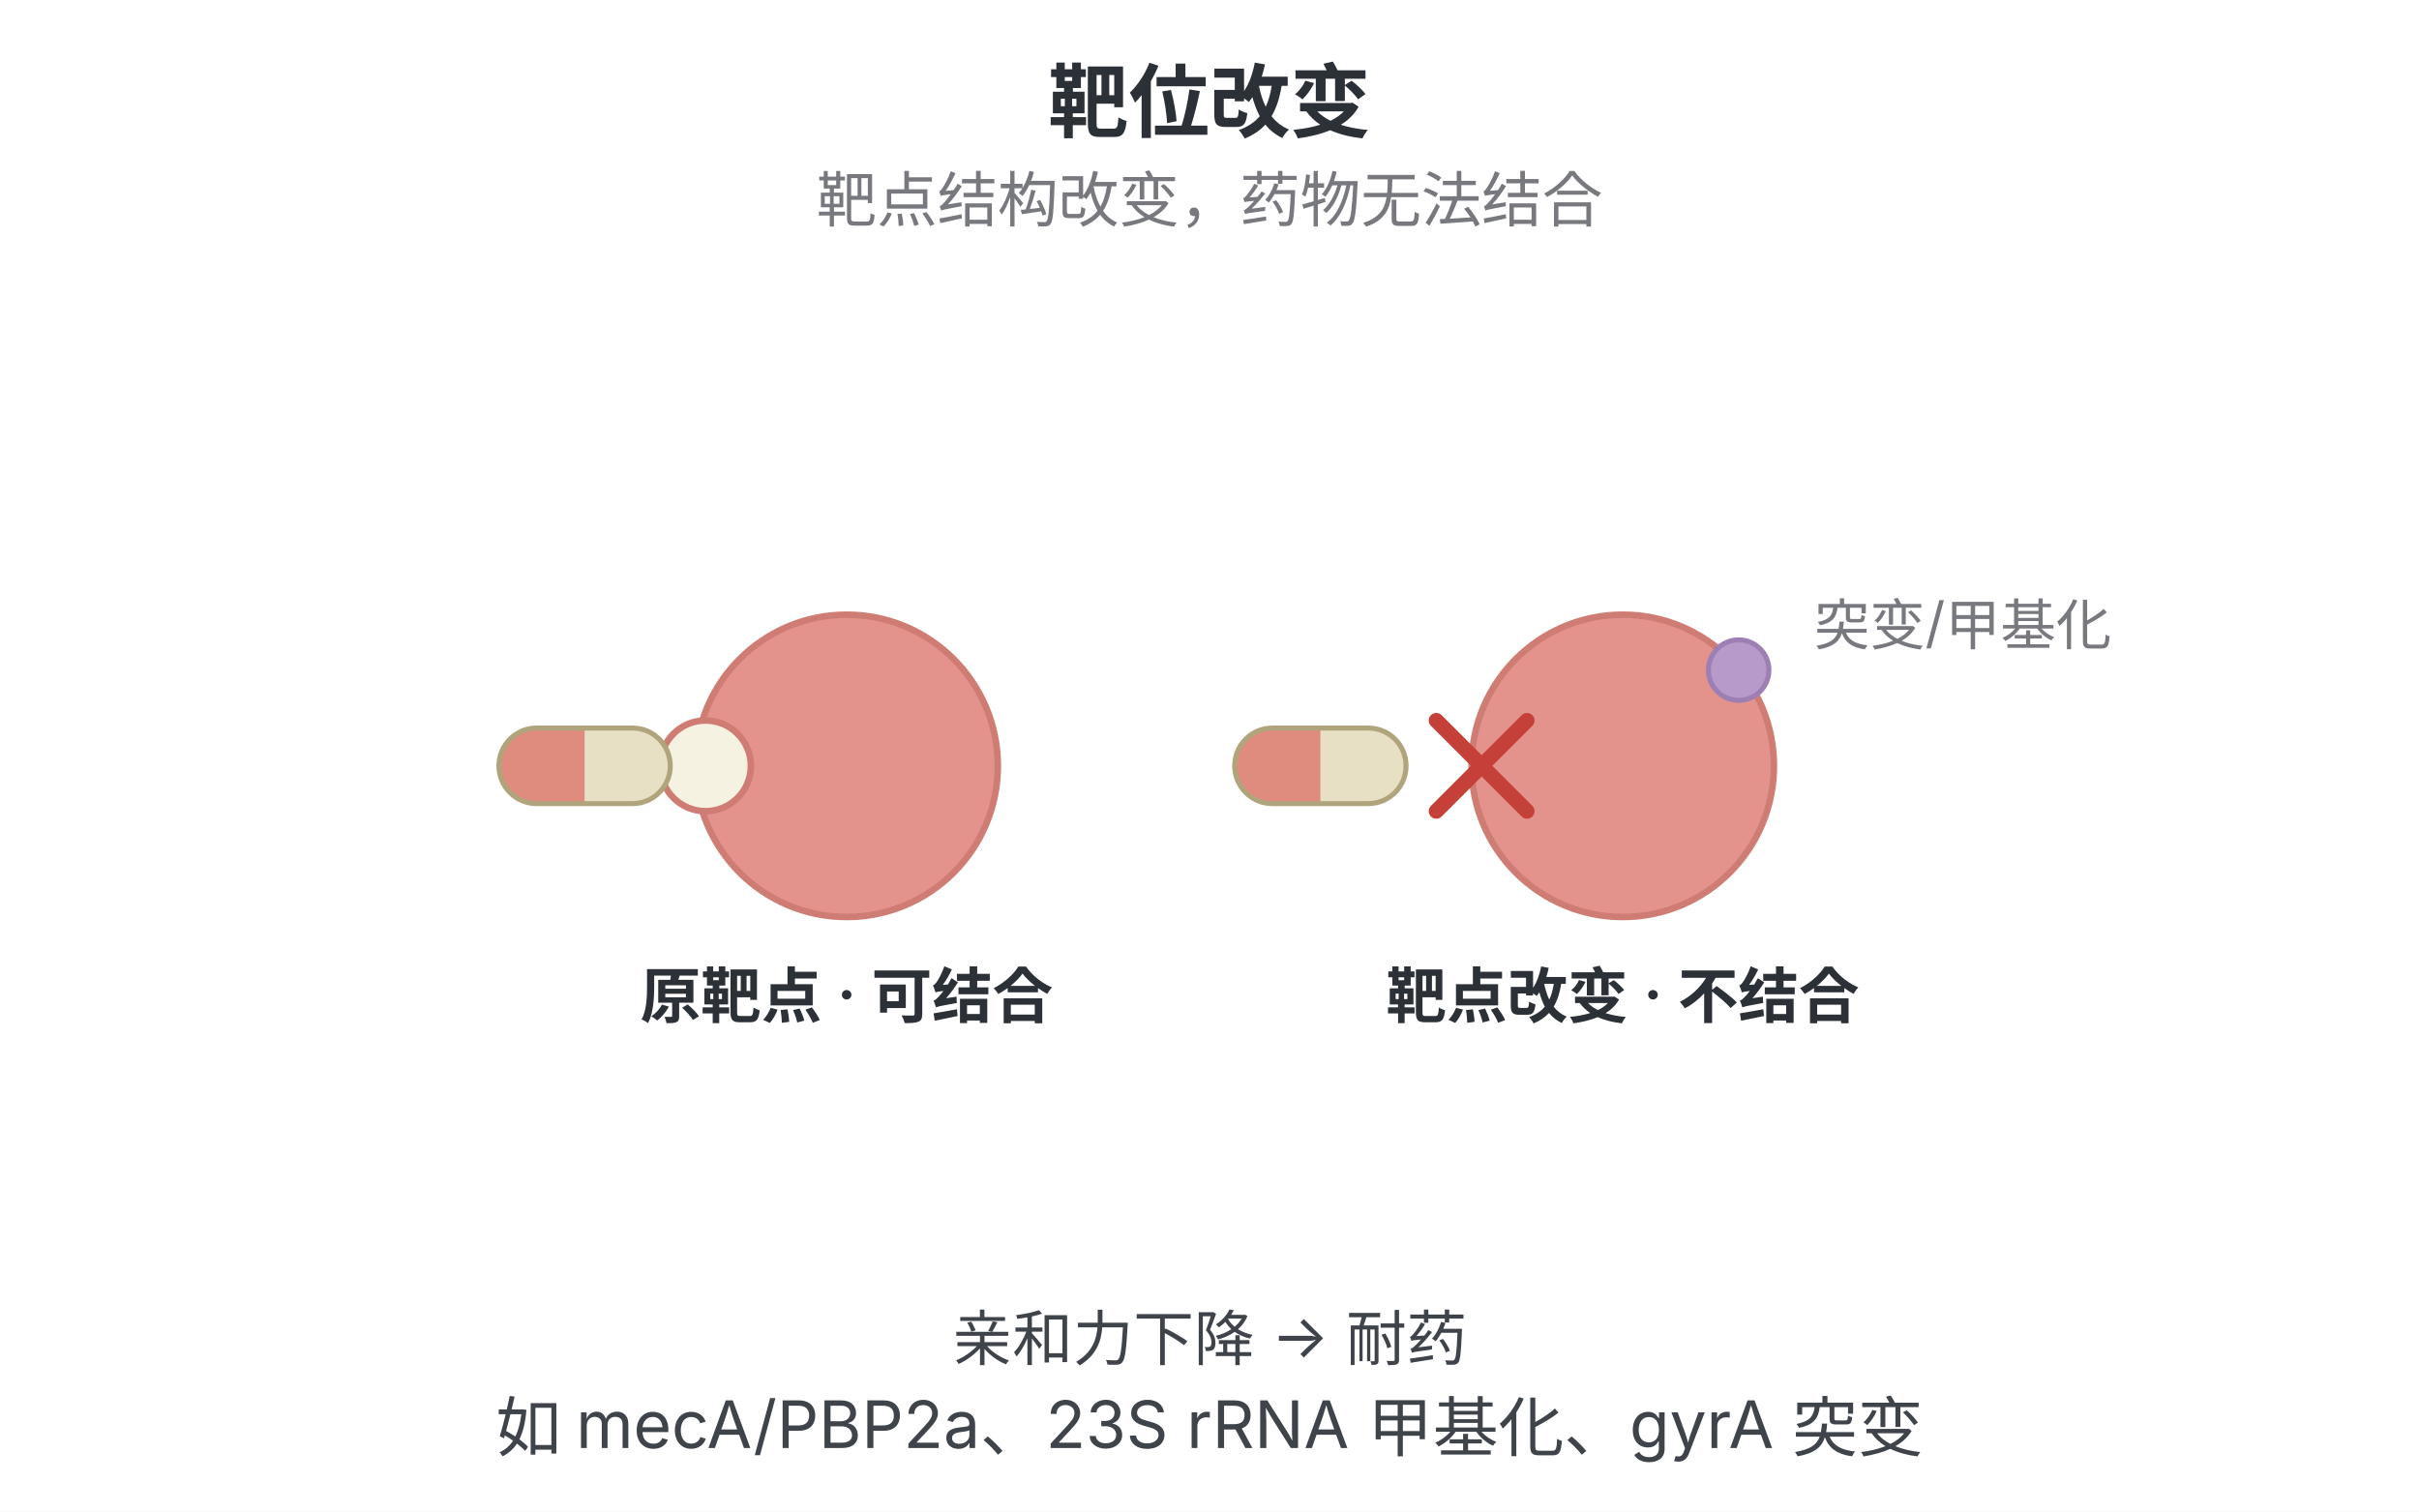
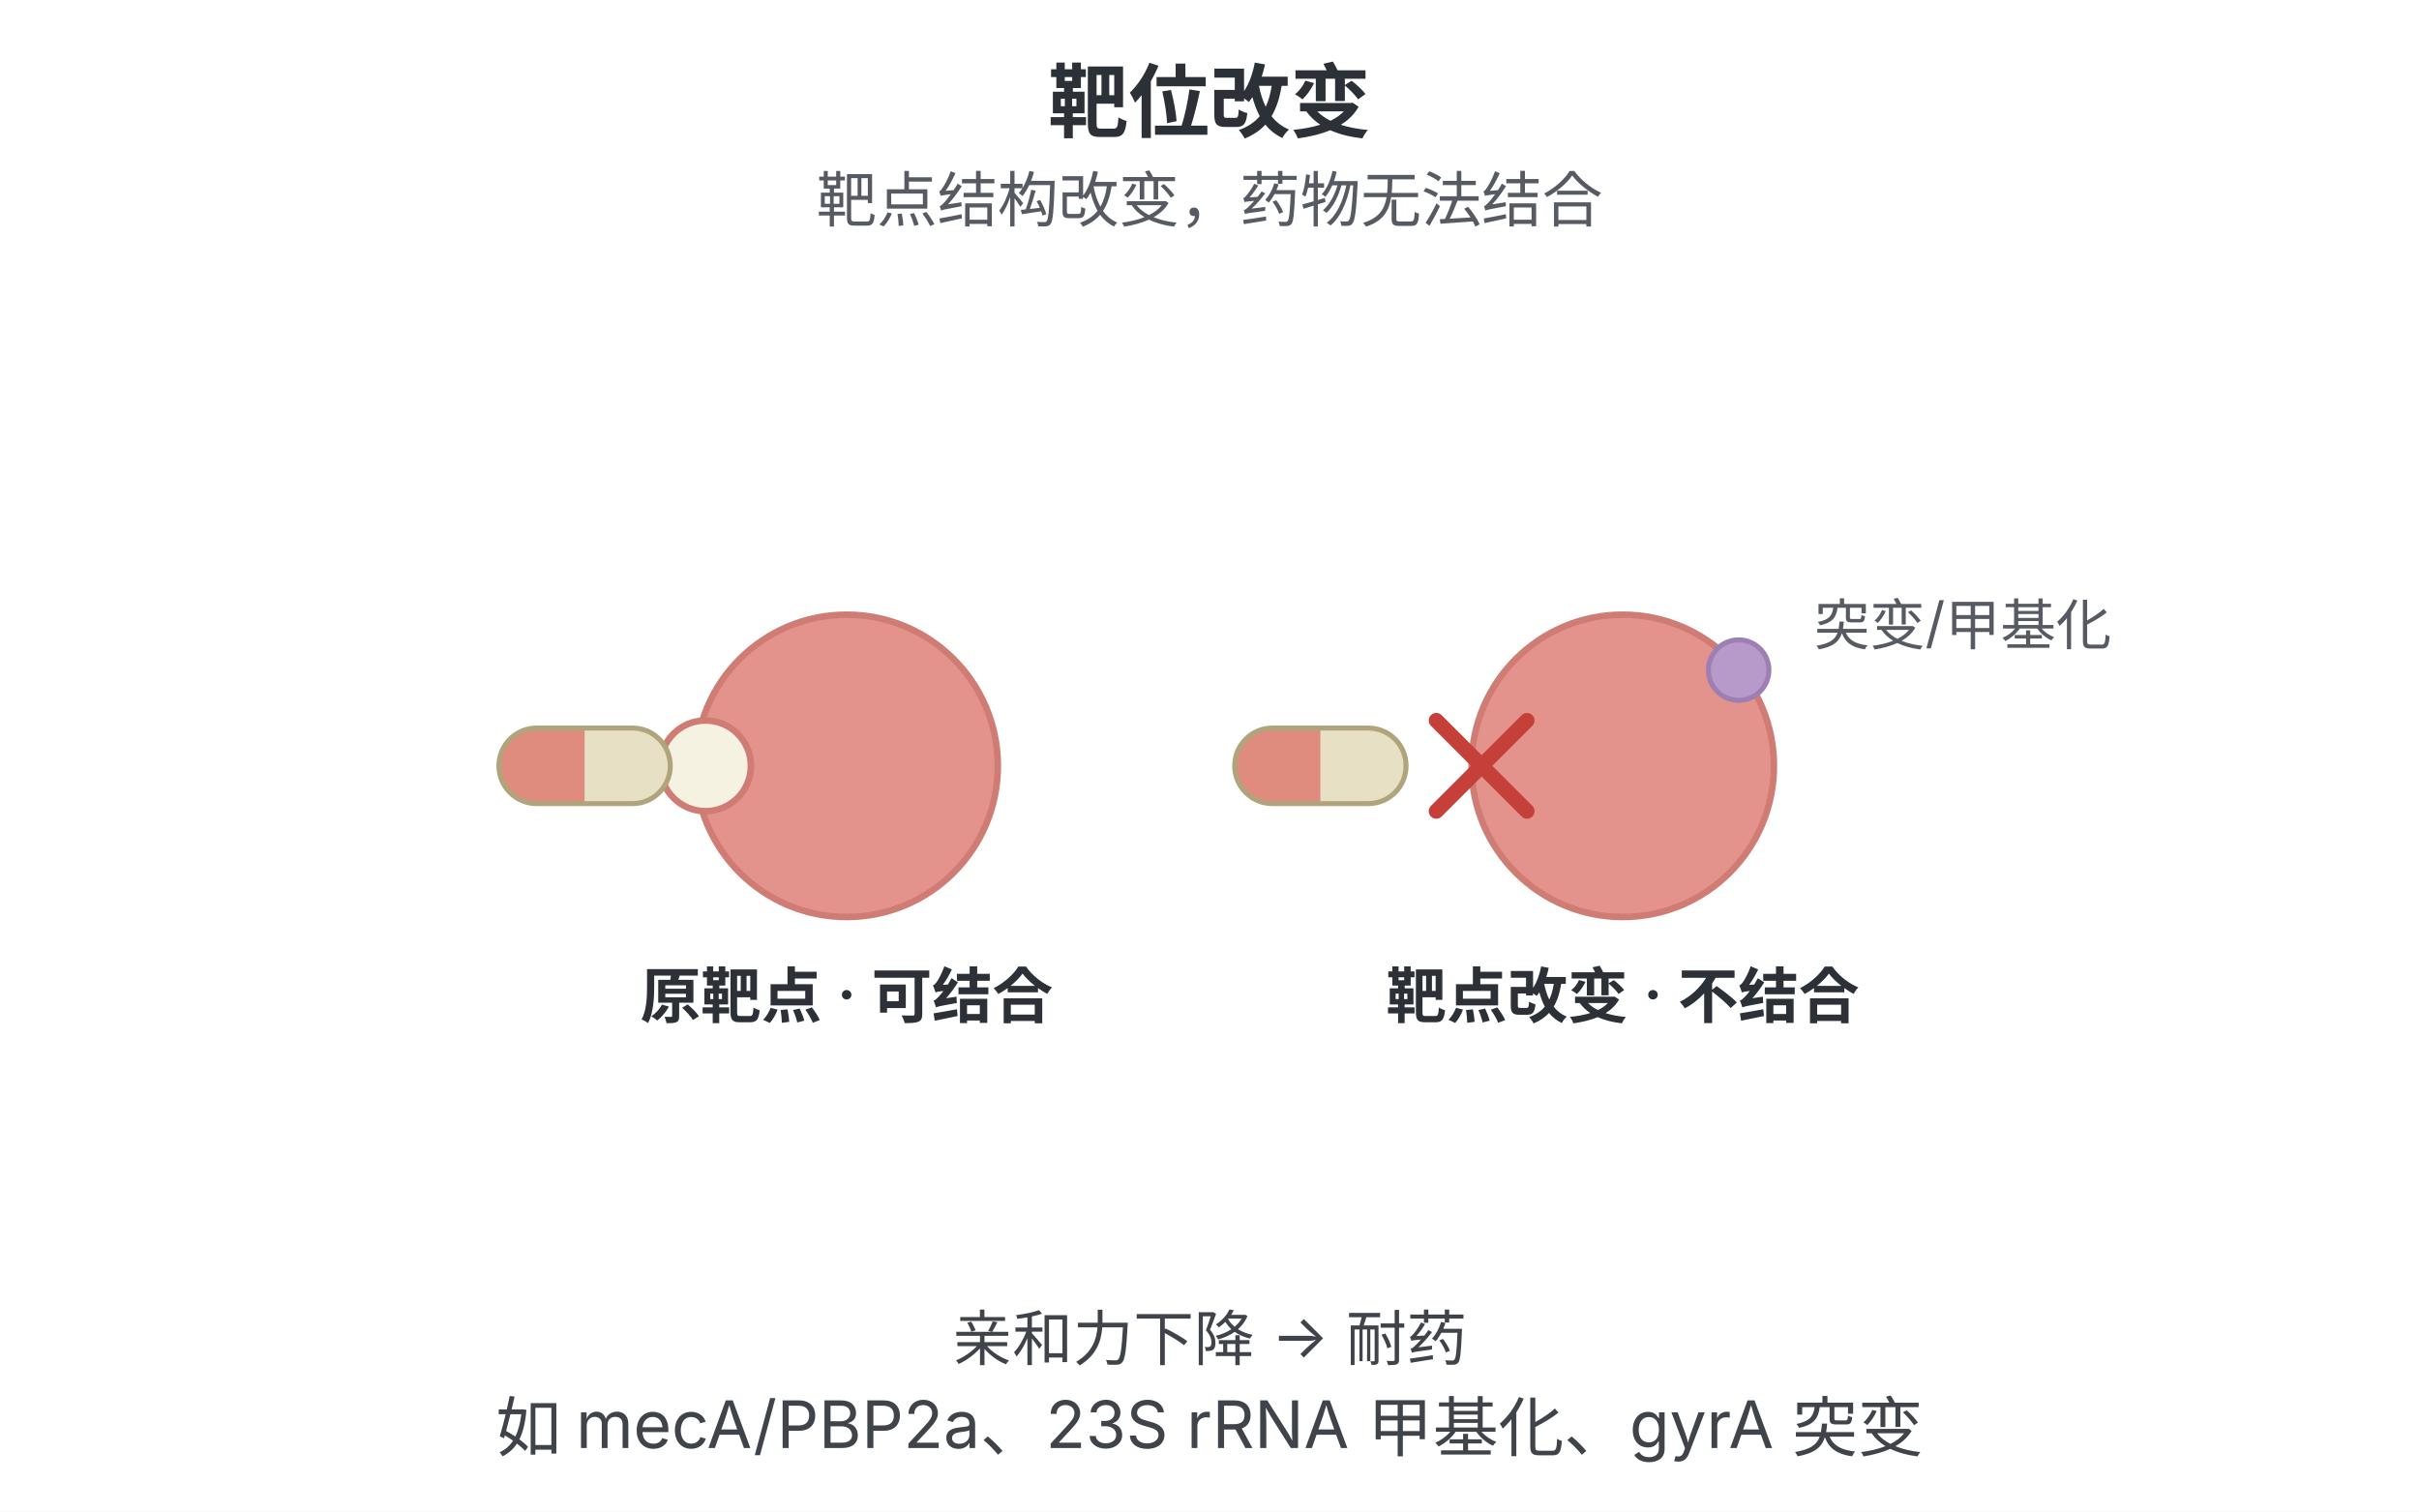
<svg xmlns="http://www.w3.org/2000/svg" viewBox="0 0 480 300" width="480" height="300" role="img" font-family="-apple-system,'PingFang SC','Microsoft YaHei',sans-serif">
  <defs>
    <clipPath id="cap">
      <rect x="-17" y="-7.5" width="34" height="15" rx="7.5" />
    </clipPath>
    <marker id="arr" markerWidth="9" markerHeight="9" refX="7" refY="4.5" orient="auto">
      <path d="M0,0 L9,4.5 L0,9 z" fill="#3a4a63" />
    </marker>
    <marker id="arrG" markerWidth="9" markerHeight="9" refX="7" refY="4.5" orient="auto">
      <path d="M0,0 L9,4.5 L0,9 z" fill="#3f7a52" />
    </marker>
  </defs>
  <rect width="100%" height="100%" fill="#ffffff" />
  <text x="240" y="26" font-size="16" fill="#2c3138" text-anchor="middle" font-weight="700">靶位改变</text>
-   <text x="240" y="44" font-size="12" fill="#77797e" text-anchor="middle">靶点结构改变，药物无法结合</text>
+   <text x="240" y="44" font-size="12" fill="#565b63" text-anchor="middle">靶点结构改变，药物无法结合</text>
  <circle cx="168" cy="152" r="30" fill="#e4938c" stroke="#cf7c74" stroke-width="1.3" />
  <circle cx="140" cy="152" r="9" fill="#f6f2e2" stroke="#cf7c74" stroke-width="1.3" />
  <g transform="translate(116,152) rotate(0) scale(1)">
    <rect x="-17" y="-7.5" width="34" height="15" rx="7.5" fill="#e7e0c5" />
    <rect x="-17" y="-7.5" width="17" height="15" fill="#df8c7e" clip-path="url(#cap)" />
    <rect x="-17" y="-7.5" width="34" height="15" rx="7.5" fill="none" stroke="#b0a47c" stroke-width="1" />
  </g>
  <text x="168" y="202" font-size="12" fill="#2c3138" text-anchor="middle" font-weight="600">原靶点 · 可结合</text>
  <circle cx="322" cy="152" r="30" fill="#e4938c" stroke="#cf7c74" stroke-width="1.3" />
  <circle cx="345" cy="133" r="6" fill="#b79ac9" stroke="#9d7fb4" />
-   <text x="360" y="128" font-size="11" fill="#77797e" text-anchor="start">突变/甲基化</text>
+   <text x="360" y="128" font-size="11" fill="#565b63" text-anchor="start">突变/甲基化</text>
  <g transform="translate(262,152) rotate(0) scale(1)">
    <rect x="-17" y="-7.5" width="34" height="15" rx="7.5" fill="#e7e0c5" />
    <rect x="-17" y="-7.5" width="17" height="15" fill="#df8c7e" clip-path="url(#cap)" />
    <rect x="-17" y="-7.5" width="34" height="15" rx="7.5" fill="none" stroke="#b0a47c" stroke-width="1" />
  </g>
  <g stroke="#c6403a" stroke-width="3" stroke-linecap="round">
    <line x1="285" y1="143" x2="303" y2="161" />
    <line x1="285" y1="161" x2="303" y2="143" />
  </g>
  <text x="322" y="202" font-size="12" fill="#2c3138" text-anchor="middle" font-weight="600">靶点改变 · 不结合</text>
  <text x="240" y="270" font-size="12" fill="#3f444b" text-anchor="middle">亲和力下降 → 耐药</text>
  <text x="240" y="288" font-size="13" fill="#3f444b" text-anchor="middle">如 mecA/PBP2a、23S rRNA 甲基化、gyrA 突变</text>
</svg>
